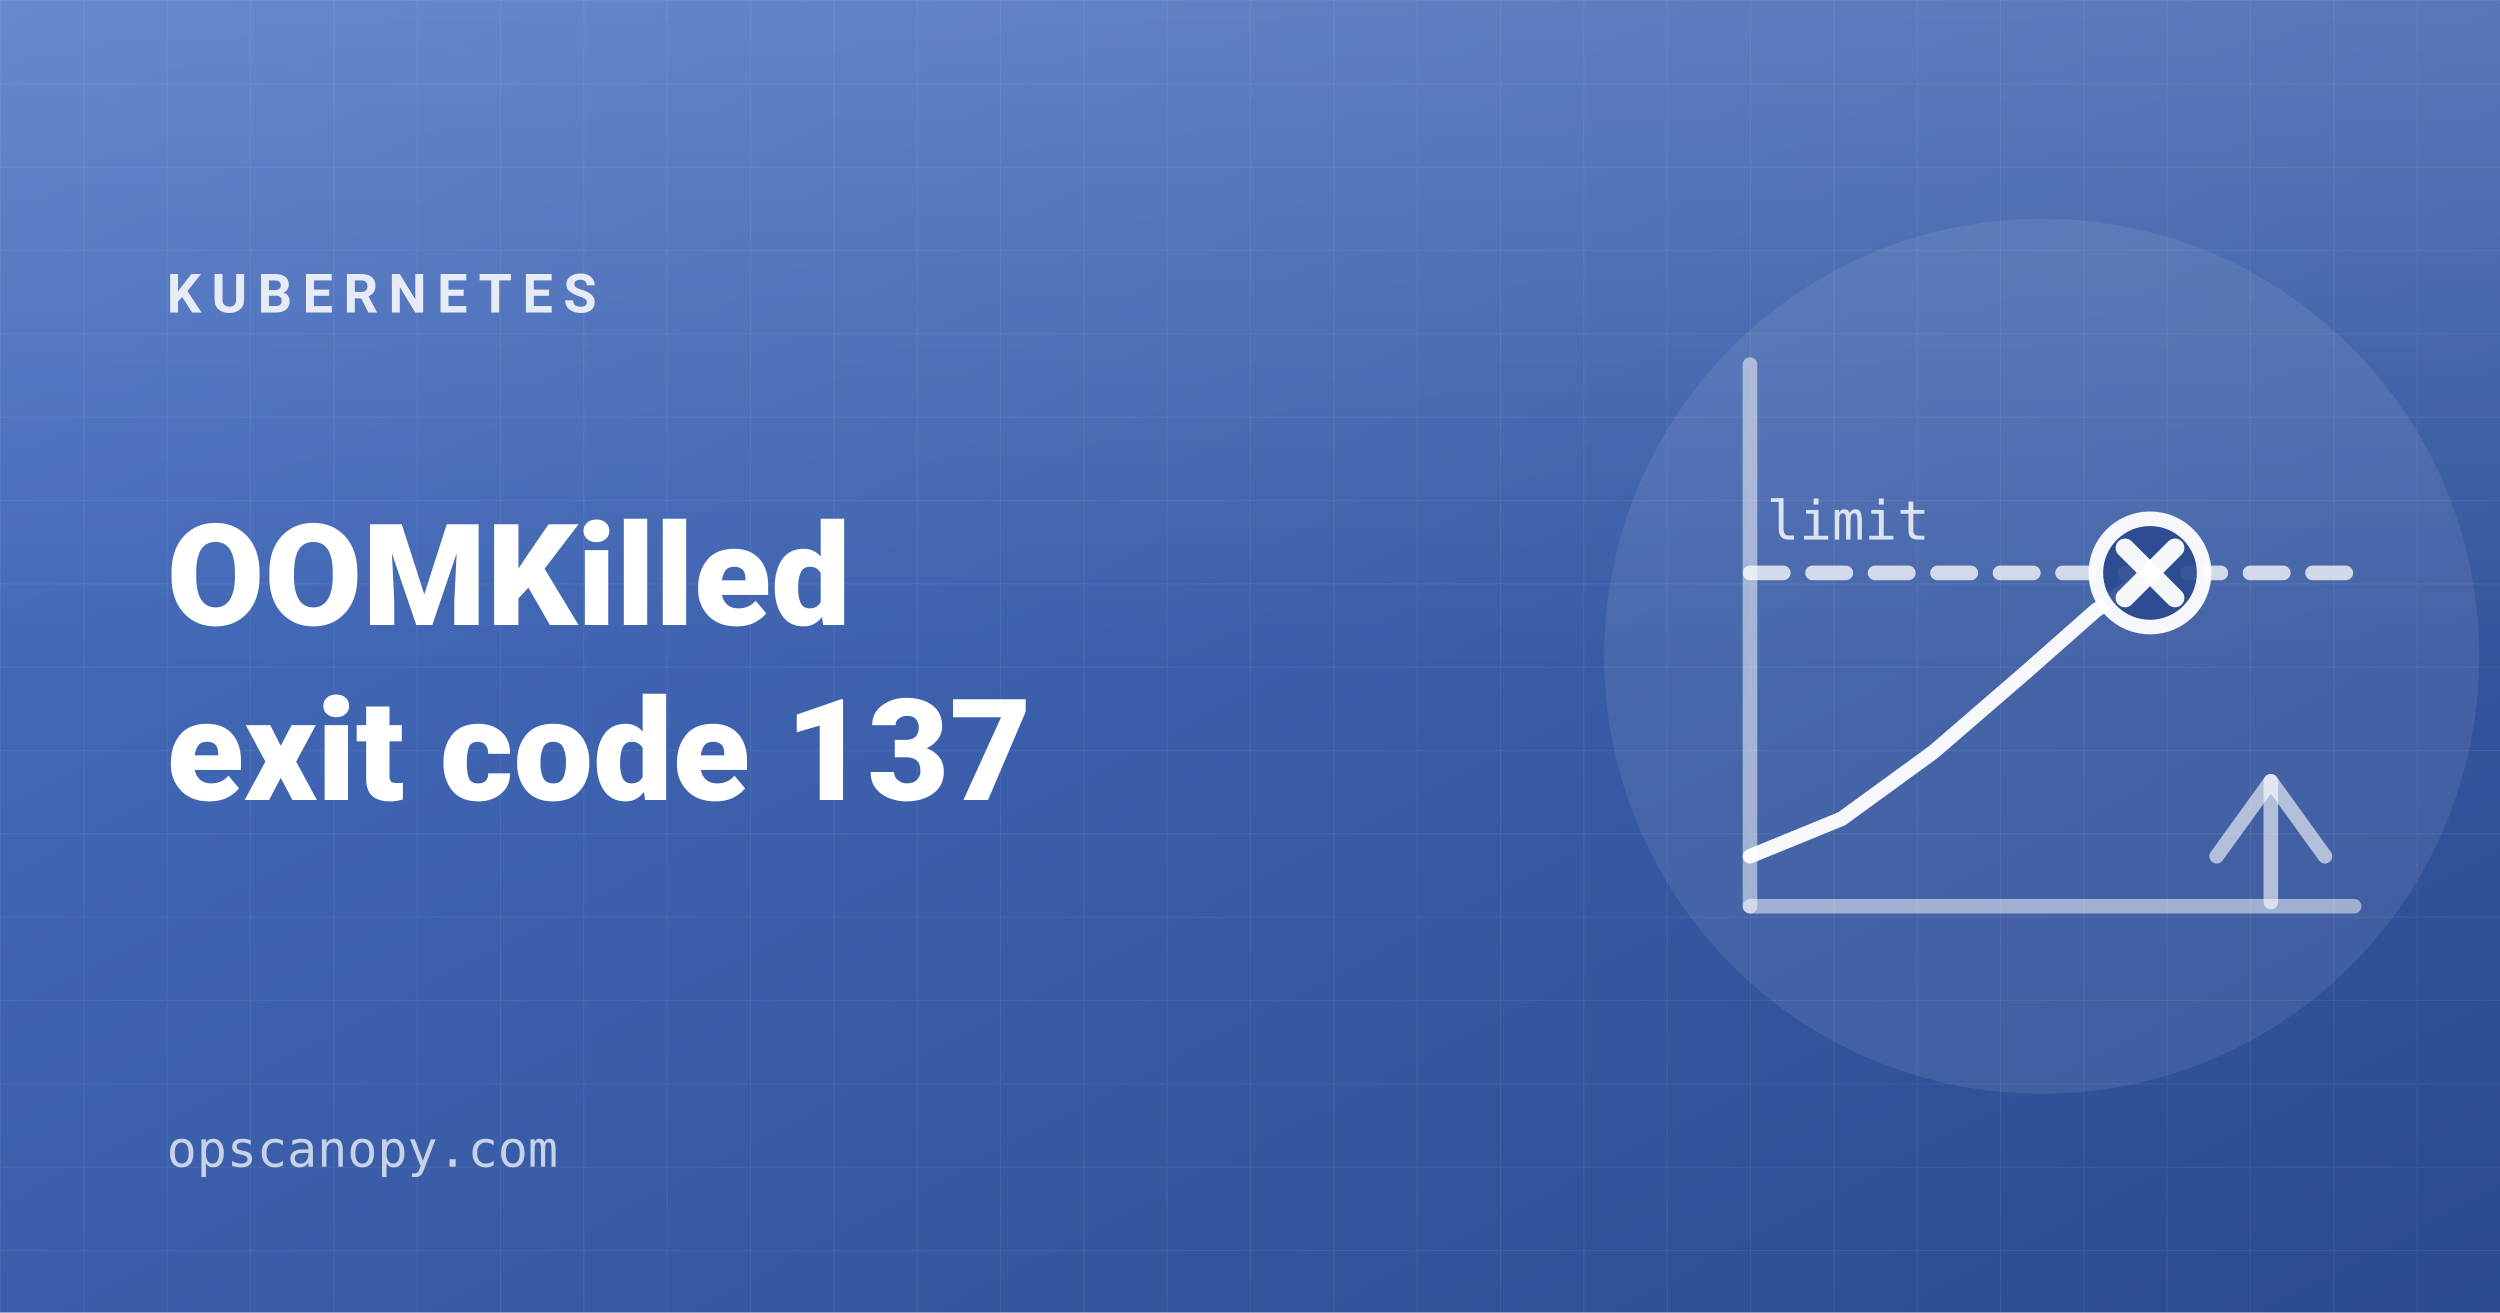
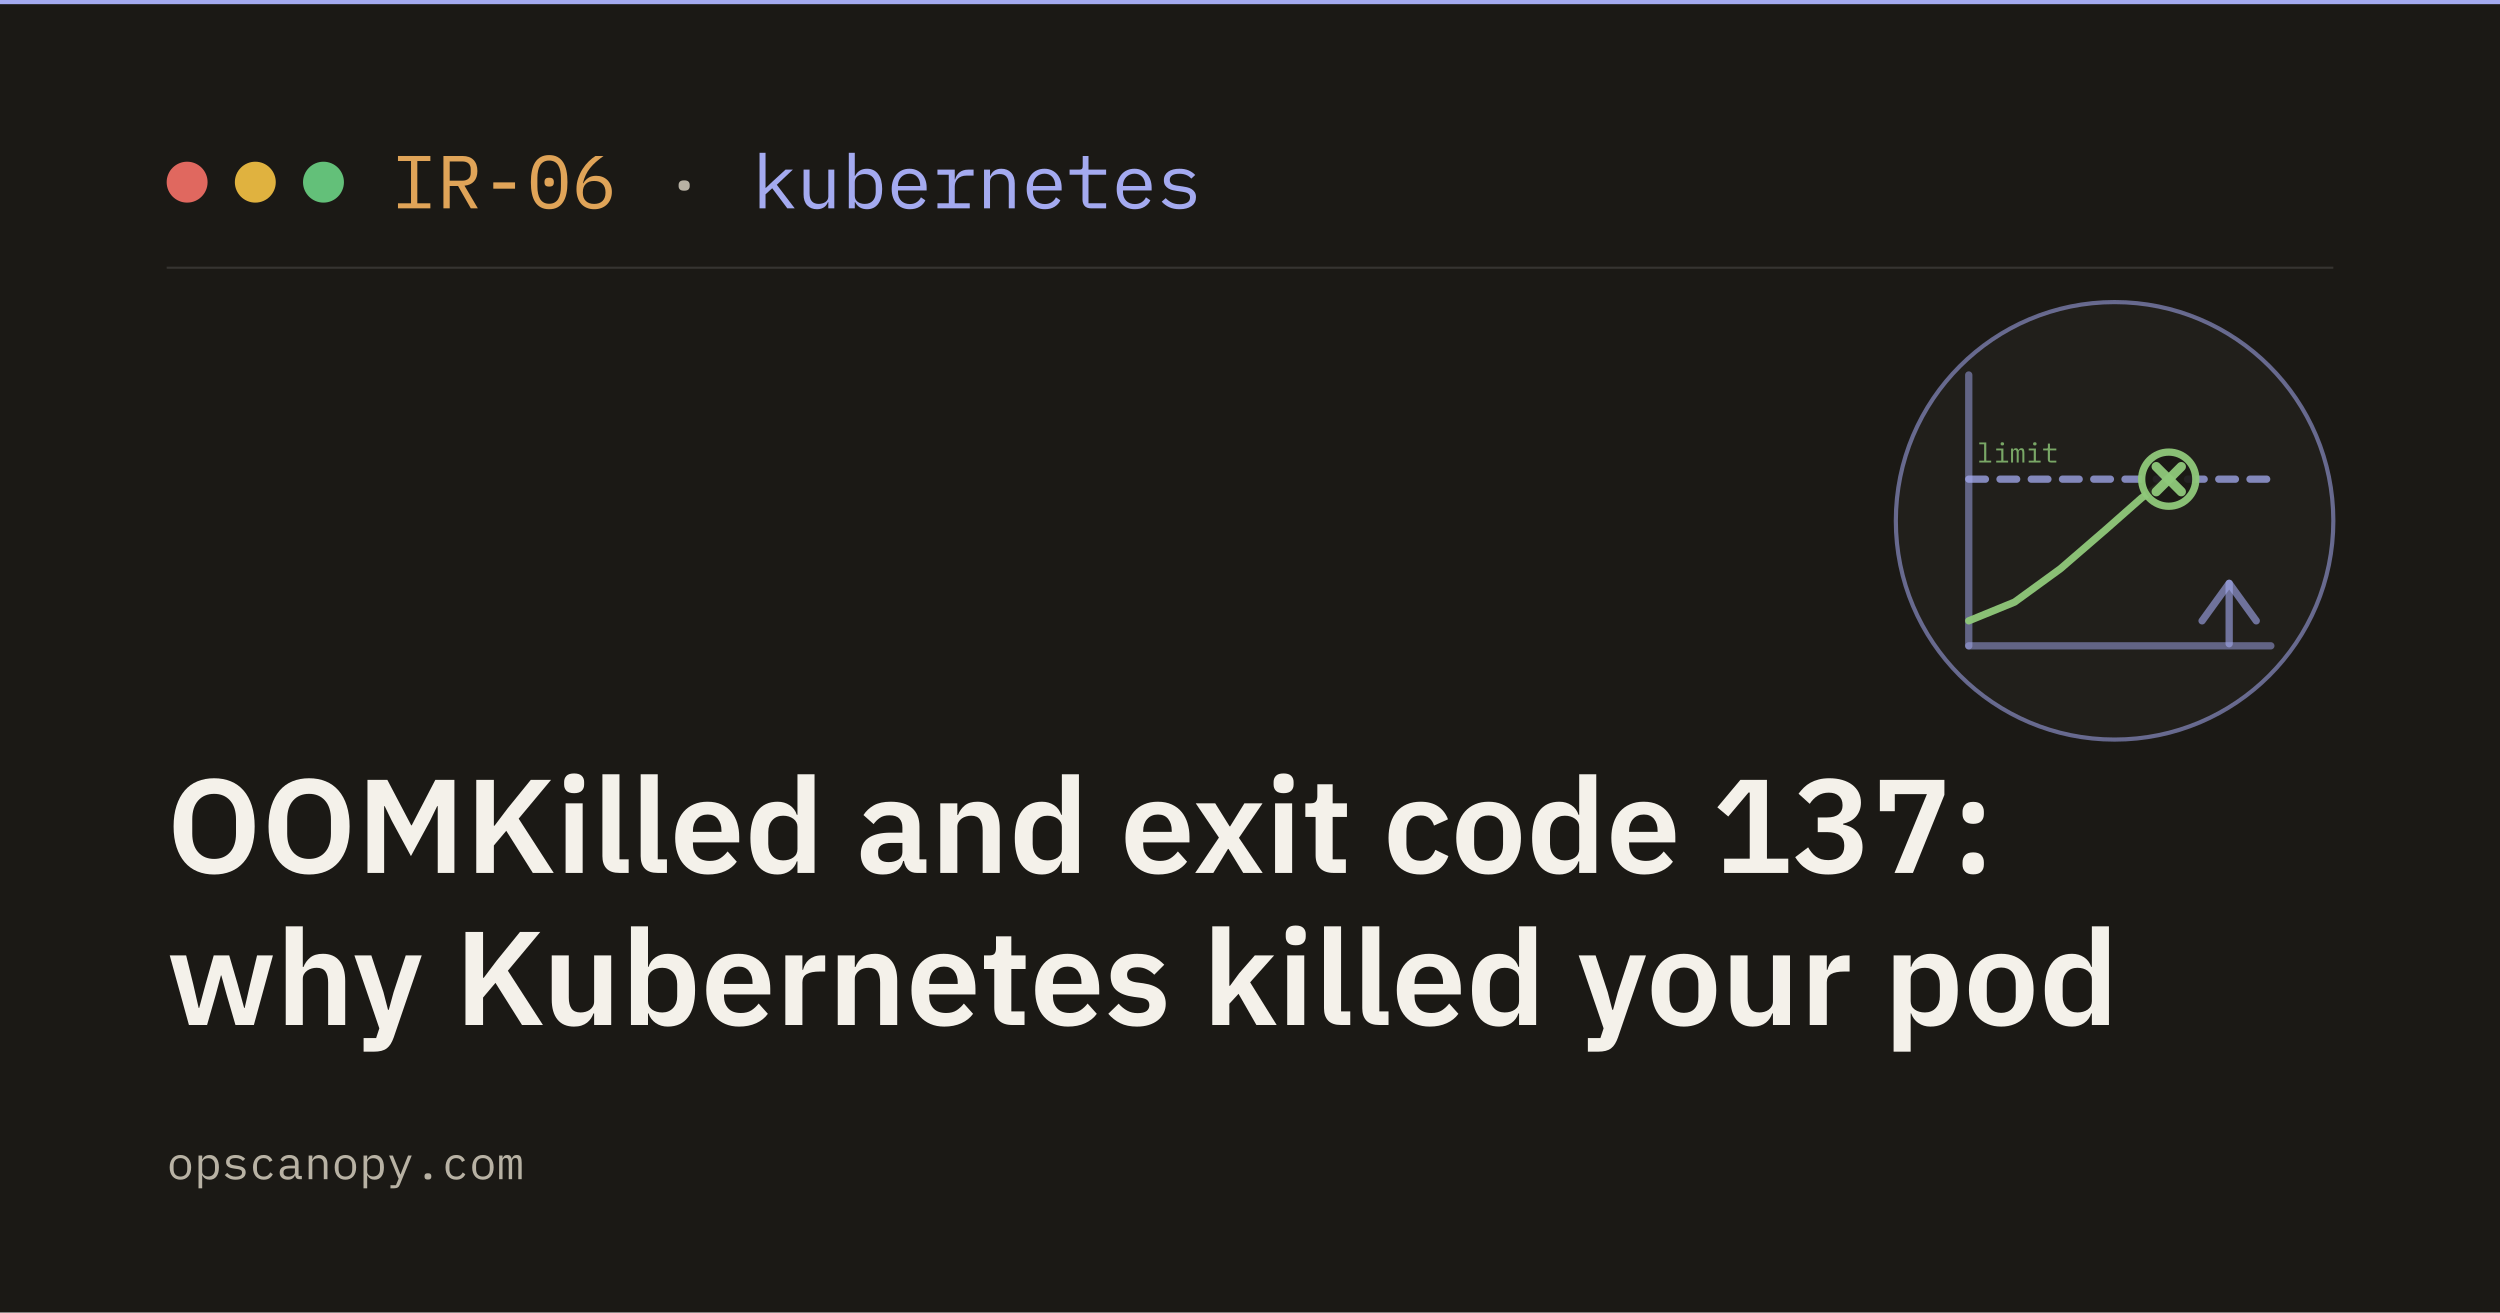
<svg xmlns="http://www.w3.org/2000/svg" viewBox="0 0 1200 630" role="img" aria-label="OOMKilled and exit code 137 — a container's memory rising past its configured limit line">
  <defs>
-     <linearGradient id="bg" x1="0" y1="0" x2="1" y2="1">
-       <stop offset="0" stop-color="#4a72c4" />
-       <stop offset="1" stop-color="#2b4a8f" />
-     </linearGradient>
-     <linearGradient id="sheen" x1="0" y1="0" x2="0" y2="1">
-       <stop offset="0" stop-color="#ffffff" stop-opacity="0.16" />
-       <stop offset="1" stop-color="#ffffff" stop-opacity="0" />
-     </linearGradient>
-     <pattern id="grid" width="40" height="40" patternUnits="userSpaceOnUse">
-       <path d="M40 0 H0 V40" fill="none" stroke="#ffffff" stroke-opacity="0.07" stroke-width="1" />
-     </pattern>
+     <path id="g0" d="M516 0L84 0L84-67L258-67L258-631L84-631L84-698L516-698L516-631L342-631L342-67L516-67L516 0Z" />
+     <path id="g1" d="M174-298L174 0L90 0L90-698L344-698Q441-698 492-645Q543-592 543-497L543-497Q543-412 499-361Q455-310 371-302L371-302L549 0L455 0L285-298L174-298ZM174-369L342-369Q395-369 424.5-395.5Q454-422 454-471L454-471L454-523Q454-572 424.5-598.5Q395-625 342-625L342-625L174-625L174-369Z" />
+     <path id="g2" d="M445-262L155-262L155-346L445-346L445-262Z" />
+     <path id="g3" d="M300 12L300 12Q236 12 190-12.5Q144-37 114-83Q84-129 70-196Q56-263 56-349L56-349Q56-434 70-501.5Q84-569 114-615Q144-661 190-685.5Q236-710 300-710L300-710Q364-710 410-685.5Q456-661 486-615Q516-569 530-501.5Q544-434 544-349L544-349Q544-263 530-196Q516-129 486-83Q456-37 410-12.5Q364 12 300 12ZM300-61L300-61Q342-61 372-77.5Q402-94 420.5-124Q439-154 448-196.5Q457-239 457-292L457-292L457-406Q457-458 448-501Q439-544 420.5-574Q402-604 372-620.5Q342-637 300-637L300-637Q258-637 228-620.5Q198-604 179.5-574Q161-544 152-501Q143-458 143-406L143-406L143-292Q143-239 152-196.5Q161-154 179.5-124Q198-94 228-77.5Q258-61 300-61ZM300-290L300-290Q265-290 251.5-304Q238-318 238-338L238-338L238-360Q238-380 251.5-394Q265-408 300-408L300-408Q335-408 348.5-394Q362-380 362-360L362-360L362-338Q362-318 348.5-304Q335-290 300-290Z" />
+     <path id="g4" d="M301 12L301 12Q246 12 202-6.5Q158-25 127.5-59.5Q97-94 80.5-144Q64-194 64-256L64-256Q64-334 87.5-402.5Q111-471 147.5-527.5Q184-584 229-627.5Q274-671 317-698L317-698L425-698Q368-657 323.5-618Q279-579 245-536.5Q211-494 188-445.5Q165-397 150-336L150-336L155-334Q180-377 221-405.5Q262-434 327-434L327-434Q373-434 411-419Q449-404 477-376Q505-348 520.5-308Q536-268 536-219L536-219Q536-168 519-125.5Q502-83 471.5-52.5Q441-22 397.5-5Q354 12 301 12ZM300-59L300-59Q372-59 411.5-98Q451-137 451-208L451-208L451-216Q451-287 411.5-326Q372-365 300-365L300-365Q228-365 188.5-326Q149-287 149-216L149-216L149-208Q149-137 188.5-98Q228-59 300-59Z" />
+     <path id="g5" d="M300-235L300-235Q259-235 242.5-252Q226-269 226-295L226-295L226-313Q226-339 242.5-356Q259-373 300-373L300-373Q341-373 357.5-356Q374-339 374-313L374-313L374-295Q374-269 357.5-252Q341-235 300-235Z" />
+     <path id="g6" d="M105 0L105-740L185-740L185-273L189-273L279-358L451-516L549-516L335-314L574 0L475 0L274-268L185-187L185 0L105 0Z" />
+     <path id="g7" d="M422 0L422-84L418-84Q410-65 398-47.5Q386-30 368.5-17Q351-4 327 4Q303 12 271 12L271 12Q190 12 141-39.5Q92-91 92-185L92-185L92-516L172-516L172-199Q172-128 203-93.5Q234-59 294-59L294-59Q318-59 341-65Q364-71 382-83Q400-95 411-113.5Q422-132 422-158L422-158L422-516L502-516L502 0L422 0Z" />
+     <path id="g8" d="M95 0L95-740L175-740L175-432L179-432Q229-528 338-528L338-528Q433-528 486.5-457Q540-386 540-258L540-258Q540-130 486.5-59Q433 12 338 12L338 12Q229 12 179-84L179-84L175-84L175 0L95 0ZM307-59L307-59Q377-59 415.5-101.5Q454-144 454-214L454-214L454-302Q454-372 415.5-414.5Q377-457 307-457L307-457Q280-457 256-450Q232-443 214-429.5Q196-416 185.5-396.5Q175-377 175-351L175-351L175-165Q175-139 185.5-119.5Q196-100 214-86.5Q232-73 256-66Q280-59 307-59Z" />
+     <path id="g9" d="M309 12L309 12Q253 12 208.5-7Q164-26 132.5-61.5Q101-97 84-146.5Q67-196 67-257L67-257Q67-319 84.5-369Q102-419 133-454.5Q164-490 207.5-509Q251-528 304-528L304-528Q356-528 398.5-509Q441-490 471-456.5Q501-423 517-377Q533-331 533-276L533-276L533-238L151-238L151-214Q151-180 162-151Q173-122 193.5-101Q214-80 243.5-68.5Q273-57 309-57L309-57Q361-57 399-81Q437-105 457-147L457-147L516-107Q493-55 439.5-21.5Q386 12 309 12ZM304-462L304-462Q271-462 243-450Q215-438 194.5-417Q174-396 162.5-367.5Q151-339 151-305L151-305L151-298L447-298L447-309Q447-343 436.5-371Q426-399 407.5-419.5Q389-440 362.5-451Q336-462 304-462Z" />
+     <path id="g10" d="M77 0L77-68L228-68L228-448L77-448L77-516L308-516L308-386L313-386Q329-447 373.5-481.5Q418-516 487-516L487-516L559-516L559-436L462-436Q393-436 350.5-396Q308-356 308-291L308-291L308-68L508-68L508 0L77 0Z" />
+     <path id="g11" d="M178 0L98 0L98-516L178-516L178-432L182-432Q190-451 202-468.5Q214-486 231.5-499Q249-512 273-520Q297-528 329-528L329-528Q410-528 459-476.5Q508-425 508-331L508-331L508 0L428 0L428-317Q428-388 397-422.5Q366-457 306-457L306-457Q282-457 259-451Q236-445 218-433Q200-421 189-402Q178-383 178-358L178-358L178 0Z" />
+     <path id="g12" d="M526 0L325 0Q266 0 238.5-33Q211-66 211-118L211-118L211-448L39-448L39-516L167-516Q193-516 203.5-526.5Q214-537 214-563L214-563L214-698L291-698L291-516L526-516L526-448L291-448L291-68L526-68L526 0Z" />
+     <path id="g13" d="M306 12L306 12Q225 12 166.5-15.5Q108-43 67-89L67-89L121-136Q158-97 202-76Q246-55 308-55L308-55Q368-55 406.5-76.5Q445-98 445-144L445-144Q445-164 437.5-177.5Q430-191 417-199Q404-207 388-211.5Q372-216 354-219L354-219L273-231Q246-235 214.5-242Q183-249 157-264.5Q131-280 113.5-306Q96-332 96-374L96-374Q96-413 111.5-441.5Q127-470 155-489.5Q183-509 221-518.5Q259-528 304-528L304-528Q374-528 425.5-506Q477-484 514-445L514-445L462-396Q453-407 439.5-418.5Q426-430 406.5-439.5Q387-449 361-455Q335-461 301-461L301-461Q240-461 207.5-440Q175-419 175-379L175-379Q175-359 182.5-345.5Q190-332 203-324Q216-316 232.5-311.5Q249-307 266-304L266-304L347-292Q375-288 406-281Q437-274 463-258.5Q489-243 506.5-217Q524-191 524-149L524-149Q524-72 464.5-30Q405 12 306 12Z" />
+     <path id="g14" d="M356 12L356 12Q287 12 231-11Q175-34 135.5-80Q96-126 74-193Q52-260 52-349L52-349Q52-437 74-504.5Q96-572 135.5-618Q175-664 231-687Q287-710 356-710L356-710Q425-710 481-687Q537-664 577-618Q617-572 638.5-504.5Q660-437 660-349L660-349Q660-260 638.5-193Q617-126 577-80Q537-34 481-11Q425 12 356 12ZM356-105L356-105Q431-105 475.5-155Q520-205 520-295L520-295L520-403Q520-493 475.5-543Q431-593 356-593L356-593Q281-593 236.5-543Q192-493 192-403L192-403L192-295Q192-205 236.5-155Q281-105 356-105Z" />
+     <path id="g15" d="M609 0L609-501L605-501L551-390L408-126L265-390L211-501L207-501L207 0L82 0L82-698L231-698L410-357L414-357L591-698L734-698L734 0L609 0Z" />
+     <path id="g16" d="M506 0L307-316L214-206L214 0L82 0L82-698L214-698L214-354L219-354L318-485L491-698L643-698L400-407L663 0L506 0Z" />
+     <path id="g17" d="M138-598L138-598Q98-598 80.5-616Q63-634 63-662L63-662L63-682Q63-710 80.5-728Q98-746 138-746L138-746Q177-746 195-728Q213-710 213-682L213-682L213-662Q213-634 195-616Q177-598 138-598ZM74 0L74-522L202-522L202 0L74 0Z" />
+     <path id="g18" d="M271 0L202 0Q136 0 105-33Q74-66 74-126L74-126L74-740L202-740L202-102L271-102L271 0Z" />
+     <path id="g19" d="M285 12L285 12Q227 12 181.5-7.5Q136-27 104.5-62.5Q73-98 56-148.5Q39-199 39-262L39-262Q39-324 55.5-374Q72-424 103-459.5Q134-495 179-514.5Q224-534 281-534L281-534Q342-534 387-513Q432-492 461-456Q490-420 504.5-372.5Q519-325 519-271L519-271L519-229L172-229L172-216Q172-159 204-124.5Q236-90 299-90L299-90Q347-90 377.5-110Q408-130 432-161L432-161L501-84Q469-39 413.5-13.5Q358 12 285 12ZM283-438L283-438Q232-438 202-404Q172-370 172-316L172-316L172-308L386-308L386-317Q386-371 359.5-404.5Q333-438 283-438Z" />
+     <path id="g20" d="M398 0L398-87L393-87Q379-42 340-15Q301 12 249 12L249 12Q150 12 97.5-59Q45-130 45-262L45-262Q45-393 97.5-463.5Q150-534 249-534L249-534Q301-534 340-507.5Q379-481 393-436L393-436L398-436L398-740L526-740L526 0L398 0ZM290-94L290-94Q336-94 367-116Q398-138 398-179L398-179L398-345Q398-383 367-406Q336-429 290-429L290-429Q240-429 209.5-395.5Q179-362 179-306L179-306L179-216Q179-160 209.5-127Q240-94 290-94Z" />
+     <path id="g21" d="M529 0L458 0Q416 0 391.5-24.5Q367-49 361-90L361-90L355-90Q342-39 302-13.5Q262 12 203 12L203 12Q123 12 80-30Q37-72 37-142L37-142Q37-223 95-262.5Q153-302 260-302L260-302L349-302L349-340Q349-384 326-408Q303-432 252-432L252-432Q207-432 179.5-412.5Q152-393 133-366L133-366L57-434Q86-479 134-506.5Q182-534 261-534L261-534Q367-534 422-486Q477-438 477-348L477-348L477-102L529-102L529 0ZM246-81L246-81Q289-81 319-100Q349-119 349-156L349-156L349-225L267-225Q167-225 167-161L167-161L167-144Q167-112 187.5-96.5Q208-81 246-81Z" />
+     <path id="g22" d="M202 0L74 0L74-522L202-522L202-435L207-435Q223-477 257.5-505.5Q292-534 353-534L353-534Q434-534 477-481Q520-428 520-330L520-330L520 0L392 0L392-317Q392-373 372-401Q352-429 306-429L306-429Q286-429 267.5-423.5Q249-418 234.5-407.5Q220-397 211-381.5Q202-366 202-345L202-345L202 0Z" />
+     <path id="g23" d="M155 0L19 0L197-265L23-522L169-522L277-349L281-349L388-522L524-522L347-263L525 0L379 0L269-180L265-180L155 0Z" />
+     <path id="g24" d="M329 0L237 0Q171 0 136.5-34.5Q102-69 102-133L102-133L102-420L25-420L25-522L65-522Q94-522 104.5-535.5Q115-549 115-576L115-576L115-665L230-665L230-522L337-522L337-420L230-420L230-102L329-102L329 0Z" />
+     <path id="g25" d="M280 12L280 12Q222 12 177-7Q132-26 101.5-62Q71-98 55-148.5Q39-199 39-262L39-262Q39-325 55-375Q71-425 101.5-460.5Q132-496 177-515Q222-534 280-534L280-534Q359-534 410.5-499Q462-464 485-402L485-402L380-355Q371-388 346.5-409.5Q322-431 280-431L280-431Q226-431 199.5-397Q173-363 173-308L173-308L173-213Q173-158 199.5-124.5Q226-91 280-91L280-91Q326-91 351-114.5Q376-138 390-173L390-173L488-126Q462-57 409-22.5Q356 12 280 12Z" />
+     <path id="g26" d="M281 12L281 12Q225 12 180.5-7Q136-26 104.5-62Q73-98 56-148.5Q39-199 39-262L39-262Q39-325 56-375Q73-425 104.5-460.5Q136-496 180.5-515Q225-534 281-534L281-534Q337-534 382-515Q427-496 458.5-460.5Q490-425 507-375Q524-325 524-262L524-262Q524-199 507-148.5Q490-98 458.5-62Q427-26 382-7Q337 12 281 12ZM281-91L281-91Q332-91 361-122Q390-153 390-213L390-213L390-310Q390-369 361-400Q332-431 281-431L281-431Q231-431 202-400Q173-369 173-310L173-310L173-213Q173-153 202-122Q231-91 281-91Z" />
+     <path id="g27" d="M572 0L91 0L91-107L283-107L283-603L274-603L122-423L40-492L213-698L412-698L412-107L572-107L572 0Z" />
+     <path id="g28" d="M193-416L262-416Q322-416 350.5-440.5Q379-465 379-503L379-503L379-510Q379-553 351.5-577.5Q324-602 276-602L276-602Q230-602 194.5-580Q159-558 133-518L133-518L49-594Q67-618 88.5-639.5Q110-661 138-676.5Q166-692 201-701Q236-710 280-710L280-710Q333-710 376.5-697.5Q420-685 451.5-661Q483-637 500-603.5Q517-570 517-528L517-528Q517-494 506.5-467Q496-440 477.5-420Q459-400 434.5-387.5Q410-375 383-369L383-369L383-363Q413-357 440-344Q467-331 486.5-309.5Q506-288 517.5-259Q529-230 529-193L529-193Q529-147 510.5-109Q492-71 458-44Q424-17 377-2.5Q330 12 272 12L272 12Q221 12 182 1.5Q143-9 113.5-27Q84-45 62-68.5Q40-92 24-118L24-118L121-192Q133-171 147-153.5Q161-136 179-123Q197-110 220-103Q243-96 272-96L272-96Q330-96 361-124Q392-152 392-201L392-201L392-208Q392-256 358.5-281Q325-306 262-306L262-306L193-306L193-416Z" />
+     <path id="g29" d="M307 0L169 0L412-591L171-591L171-463L59-463L59-698L543-698L543-585L307 0Z" />
+     <path id="g30" d="M159 11L159 11Q118 11 98.5-9.5Q79-30 79-62L79-62L79-80Q79-112 98.5-133Q118-154 159-154L159-154Q201-154 220-133Q239-112 239-80L239-80L239-62Q239-30 220-9.5Q201 11 159 11ZM159-368L159-368Q118-368 98.5-388.5Q79-409 79-441L79-441L79-459Q79-491 98.5-512Q118-533 159-533L159-533Q201-533 220-512Q239-491 239-459L239-459L239-441Q239-409 220-388.5Q201-368 159-368Z" />
+     <path id="g31" d="M167 0L23-522L146-522L199-307L240-128L244-128L292-307L353-522L469-522L532-307L581-128L585-128L626-307L678-522L797-522L654 0L516 0L449-230L410-372L407-372L369-230L303 0L167 0Z" />
+     <path id="g32" d="M74 0L74-740L202-740L202-435L207-435Q223-477 257.5-505.5Q292-534 353-534L353-534Q434-534 477-481Q520-428 520-330L520-330L520 0L392 0L392-317Q392-373 372-401Q352-429 306-429L306-429Q286-429 267.5-423.5Q249-418 234.5-407.5Q220-397 211-381.5Q202-366 202-345L202-345L202 0L74 0Z" />
+     <path id="g33" d="M303-246L394-522L514-522L304 93Q294 121 281.5 141.5Q269 162 252 175Q235 188 211 194Q187 200 155 200L155 200L78 200L78 98L172 98L196 25L9-522L136-522L227-246L261-114L267-114L303-246Z" />
+     <path id="g34" d="M386 0L386-87L381-87Q374-67 362.5-49.5Q351-32 333.5-18Q316-4 291.5 4Q267 12 235 12L235 12Q154 12 111-41Q68-94 68-192L68-192L68-522L196-522L196-205Q196-151 217-122.5Q238-94 284-94L284-94Q303-94 321.5-99Q340-104 354-114.5Q368-125 377-140.5Q386-156 386-177L386-177L386-522L514-522L514 0L386 0Z" />
+     <path id="g35" d="M74 0L74-740L202-740L202-436L206-436Q220-481 259-507.5Q298-534 350-534L350-534Q450-534 502.5-463.5Q555-393 555-262L555-262Q555-130 502.5-59Q450 12 350 12L350 12Q298 12 259.5-15Q221-42 206-87L206-87L202-87L202 0L74 0ZM309-94L309-94Q359-94 390-127Q421-160 421-216L421-216L421-306Q421-362 390-395.5Q359-429 309-429L309-429Q263-429 232.5-406Q202-383 202-345L202-345L202-179Q202-138 232.5-116Q263-94 309-94Z" />
+     <path id="g36" d="M202 0L74 0L74-522L202-522L202-414L207-414Q212-435 222.5-454.5Q233-474 250-489Q267-504 290.5-513Q314-522 345-522L345-522L373-522L373-401L333-401Q268-401 235-382Q202-363 202-320L202-320L202 0Z" />
+     <path id="g37" d="M245 12L245 12Q170 12 119-13.5Q68-39 29-84L29-84L107-160Q136-127 170.5-108Q205-89 250-89L250-89Q296-89 316.5-105Q337-121 337-149L337-149Q337-172 322.5-185.5Q308-199 273-204L273-204L221-211Q136-222 91.5-259.5Q47-297 47-369L47-369Q47-407 61-437.5Q75-468 101-489.5Q127-511 163.5-522.5Q200-534 245-534L245-534Q283-534 312.5-528.5Q342-523 366-512.5Q390-502 410-486.5Q430-471 449-452L449-452L374-377Q351-401 319-417Q287-433 249-433L249-433Q207-433 188.5-418Q170-403 170-379L170-379Q170-353 185.5-339.5Q201-326 238-320L238-320L291-313Q460-289 460-159L460-159Q460-121 444.5-89.5Q429-58 401-35.5Q373-13 333.5-0.5Q294 12 245 12Z" />
+     <path id="g38" d="M74 0L74-740L202-740L202-294L207-294L276-388L393-522L538-522L358-320L557 0L405 0L271-234L202-159L202 0L74 0Z" />
+     <path id="g39" d="M74 200L74-522L202-522L202-436L206-436Q220-481 259-507.5Q298-534 350-534L350-534Q450-534 502.5-463.5Q555-393 555-262L555-262Q555-130 502.5-59Q450 12 350 12L350 12Q298 12 259.5-15Q221-42 206-87L206-87L202-87L202 200L74 200ZM309-94L309-94Q359-94 390-127Q421-160 421-216L421-216L421-306Q421-362 390-395.5Q359-429 309-429L309-429Q263-429 232.5-406Q202-383 202-345L202-345L202-179Q202-138 232.5-116Q263-94 309-94Z" />
+     <path id="g40" d="M80 0L80-68L260-68L260-672L80-672L80-740L340-740L340-68L520-68L520 0L80 0Z" />
+     <path id="g41" d="M332-630L332-630Q297-630 283-644.5Q269-659 269-681L269-681L269-697Q269-719 283-733.5Q297-748 332-748L332-748Q367-748 381-733.5Q395-719 395-697L395-697L395-681Q395-659 381-644.5Q367-630 332-630ZM106 0L106-68L292-68L292-448L106-448L106-516L372-516L372-68L546-68L546 0L106 0Z" />
+     <path id="g42" d="M128 0L54 0L54-516L128-516L128-456L132-456Q144-486 166-507Q188-528 231-528L231-528Q276-528 298-505.5Q320-483 325-447L325-447L328-447Q342-482 368-505Q394-528 440-528L440-528Q503-528 524.5-484Q546-440 546-358L546-358L546 0L472 0L472-345Q472-411 458.5-436.5Q445-462 409-462L409-462Q377-462 357-441.5Q337-421 337-379L337-379L337 0L263 0L263-345Q263-411 249.5-436.5Q236-462 201-462L201-462Q169-462 148.5-441.5Q128-421 128-379L128-379L128 0Z" />
+     <path id="g43" d="M300 12L300 12Q246 12 202.5-7Q159-26 128.5-61.5Q98-97 82-146.5Q66-196 66-258L66-258Q66-319 82-369Q98-419 128.5-454.5Q159-490 202.5-509Q246-528 300-528L300-528Q354-528 397.5-509Q441-490 471.5-454.5Q502-419 518-369Q534-319 534-258L534-258Q534-196 518-146.5Q502-97 471.5-61.5Q441-26 397.5-7Q354 12 300 12ZM300-57L300-57Q367-57 408-97Q449-137 449-221L449-221L449-295Q449-379 408-419Q367-459 300-459L300-459Q233-459 192-419Q151-379 151-295L151-295L151-221Q151-137 192-97Q233-57 300-57Z" />
+     <path id="g44" d="M95 200L95-516L175-516L175-432L179-432Q229-528 338-528L338-528Q433-528 486.5-457Q540-386 540-258L540-258Q540-130 486.5-59Q433 12 338 12L338 12Q229 12 179-84L179-84L175-84L175 200L95 200ZM307-59L307-59Q377-59 415.5-101.5Q454-144 454-214L454-214L454-302Q454-372 415.5-414.5Q377-457 307-457L307-457Q280-457 256-450Q232-443 214-429.5Q196-416 185.5-396.5Q175-377 175-351L175-351L175-165Q175-139 185.5-119.5Q196-100 214-86.5Q232-73 256-66Q280-59 307-59Z" />
+     <path id="g45" d="M318 12L318 12Q262 12 218.5-7.5Q175-27 145-62Q115-97 99.5-147Q84-197 84-258L84-258Q84-319 100-369Q116-419 146-454.5Q176-490 219-509Q262-528 317-528L317-528Q392-528 439-495Q486-462 508-409L508-409L444-375Q430-415 397.5-437Q365-459 317-459L317-459Q282-459 254.5-447.5Q227-436 208-415Q189-394 179.5-365Q170-336 170-302L170-302L170-214Q170-180 179.5-151Q189-122 208-101Q227-80 255-68.5Q283-57 319-57L319-57Q371-57 405-81Q439-105 459-147L459-147L516-108Q493-56 444.5-22Q396 12 318 12Z" />
+     <path id="g46" d="M550 0L495 0Q448 0 428-24Q408-48 403-84L403-84L398-84Q381-39 343.5-13.5Q306 12 243 12L243 12Q162 12 114-30Q66-72 66-145L66-145Q66-217 118.5-256Q171-295 288-295L288-295L398-295L398-346Q398-403 366-431.5Q334-460 275-460L275-460Q223-460 190-439.5Q157-419 137-384L137-384L83-424Q93-444 110-463Q127-482 152-496.5Q177-511 209-519.5Q241-528 280-528L280-528Q371-528 424.5-482Q478-436 478-354L478-354L478-70L550-70L550 0ZM257-55L257-55Q288-55 313.5-62.5Q339-70 358-82.5Q377-95 387.5-112.5Q398-130 398-150L398-150L398-235L288-235Q216-235 183-215Q150-195 150-157L150-157L150-136Q150-96 178.5-75.5Q207-55 257-55Z" />
+     <path id="g47" d="M380-300L467-516L547-516L291 113Q282 135 271 151.5Q260 168 245 178.5Q230 189 209 194.5Q188 200 159 200L159 200L83 200L83 132L203 132L261-10L53-516L135-516L222-300L299-104L303-104L380-300Z" />
+     <path id="g48" d="M300 9L300 9Q259 9 242.5-8Q226-25 226-51L226-51L226-69Q226-95 242.5-112Q259-129 300-129L300-129Q341-129 357.5-112Q374-95 374-69L374-69L374-51Q374-25 357.5-8Q341 9 300 9Z" />
  </defs>
-   <rect width="1200" height="630" fill="url(#bg)" />
-   <rect width="1200" height="630" fill="url(#grid)" />
-   <rect width="1200" height="320" fill="url(#sheen)" />
-   <circle cx="980" cy="315" r="210" fill="#ffffff" fill-opacity="0.08" />
-   <text x="80" y="150" font-family="ui-sans-serif, system-ui, Segoe UI, Roboto, sans-serif" font-size="26" font-weight="700" letter-spacing="5" fill="#ffffff" fill-opacity="0.85">KUBERNETES</text>
-   <text font-family="ui-sans-serif, system-ui, Segoe UI, Roboto, sans-serif" font-size="68" font-weight="800" fill="#ffffff">
-     <tspan x="80" y="300">OOMKilled</tspan>
-     <tspan x="80" y="384">exit code 137</tspan>
-   </text>
-   <text x="80" y="560" font-family="ui-monospace, SFMono-Regular, Menlo, Consolas, monospace" font-size="24" fill="#ffffff" fill-opacity="0.72">opscanopy.com</text>
-   <g transform="translate(980,315)" stroke="#ffffff" stroke-opacity="0.95" stroke-width="7" fill="none" stroke-linecap="round" stroke-linejoin="round">
-     <line x1="-140" y1="120" x2="150" y2="120" stroke-opacity="0.5" />
-     <line x1="-140" y1="120" x2="-140" y2="-140" stroke-opacity="0.5" />
-     <line x1="-140" y1="-40" x2="150" y2="-40" stroke-dasharray="16 14" stroke-opacity="0.75" />
-     <text x="-132" y="-56" font-family="ui-monospace, SFMono-Regular, Menlo, Consolas, monospace" font-size="26" fill="#ffffff" fill-opacity="0.8" stroke="none">limit</text>
+   <rect width="1200" height="630" fill="#1b1915" />
+   <rect width="1200" height="2" fill="#a4aaf0" />
+   <g data-role="caption">
+     <circle cx="89.82" cy="87.44" r="9.82" fill="#e0685f" />
+     <circle cx="122.55" cy="87.44" r="9.82" fill="#e0b23f" />
+     <circle cx="155.27" cy="87.44" r="9.82" fill="#63c079" />
+     <g transform="translate(188 100) scale(0.036)" fill="#e0a458">
+       <use href="#g0" />
+       <use href="#g1" x="600" />
+       <use href="#g2" x="1200" />
+       <use href="#g3" x="1800" />
+       <use href="#g4" x="2400" />
+     </g>
+     <g transform="translate(296 100) scale(0.036)" fill="#b8b2a4">
+       <use href="#g5" x="600" />
+     </g>
+     <g transform="translate(360.8 100) scale(0.036)" fill="#a4aaf0">
+       <use href="#g6" />
+       <use href="#g7" x="600" />
+       <use href="#g8" x="1200" />
+       <use href="#g9" x="1800" />
+       <use href="#g10" x="2400" />
+       <use href="#g11" x="3000" />
+       <use href="#g9" x="3600" />
+       <use href="#g12" x="4200" />
+       <use href="#g9" x="4800" />
+       <use href="#g13" x="5400" />
+     </g>
+     <rect x="80" y="128" width="1040" height="1" fill="#ffffff" fill-opacity="0.12" />
+   </g>
+   <circle cx="1015" cy="250" r="105" fill="#ffffff" fill-opacity="0.03" stroke="#a4aaf0" stroke-opacity="0.55" stroke-width="2" />
+   <g transform="translate(1015,250) scale(0.5)" stroke="#8fc97a" stroke-opacity="0.95" stroke-width="7" fill="none" stroke-linecap="round" stroke-linejoin="round">
+     <line x1="-140" y1="120" x2="150" y2="120" stroke-opacity="0.5" stroke="#a4aaf0" />
+     <line x1="-140" y1="120" x2="-140" y2="-140" stroke-opacity="0.5" stroke="#a4aaf0" />
+     <line x1="-140" y1="-40" x2="150" y2="-40" stroke-dasharray="16 14" stroke-opacity="0.75" stroke="#a4aaf0" />
    <path d="M-140 96 L-96 78 L-52 46 L-8 8 L26 -22 L52 -40" />
-     <circle cx="52" cy="-40" r="26" fill="#2b4a8f" fill-opacity="0.9" stroke="none" />
+     <circle cx="52" cy="-40" r="26" fill="#1b1915" fill-opacity="0.9" stroke="none" />
    <circle cx="52" cy="-40" r="26" />
    <line x1="40" y1="-52" x2="64" y2="-28" stroke-width="9" />
    <line x1="64" y1="-52" x2="40" y2="-28" stroke-width="9" />
-     <path d="M84 96 L110 60 L136 96" stroke-opacity="0.6" />
-     <path d="M110 60 L110 118" stroke-opacity="0.6" />
+     <path d="M84 96 L110 60 L136 96" stroke-opacity="0.6" stroke="#a4aaf0" />
+     <path d="M110 60 L110 118" stroke-opacity="0.6" stroke="#a4aaf0" />
+     <g transform="translate(-132 -56) scale(0.026)" fill="#8fc97a" fill-opacity="0.8" stroke="none">
+       <use href="#g40" />
+       <use href="#g41" x="600" />
+       <use href="#g42" x="1200" />
+       <use href="#g41" x="1800" />
+       <use href="#g12" x="2400" />
+     </g>
+   </g>
+   <g data-role="title">
+     <g transform="translate(80 419) scale(0.064)" fill="#f4f1ea">
+       <use href="#g14" />
+       <use href="#g14" x="712" />
+       <use href="#g15" x="1424" />
+       <use href="#g16" x="2240" />
+       <use href="#g17" x="2918" />
+       <use href="#g18" x="3194" />
+       <use href="#g18" x="3481" />
+       <use href="#g19" x="3775" />
+       <use href="#g20" x="4333" />
+       <use href="#g21" x="5169" />
+       <use href="#g22" x="5728" />
+       <use href="#g20" x="6316" />
+       <use href="#g19" x="7152" />
+       <use href="#g23" x="7695" />
+       <use href="#g17" x="8239" />
+       <use href="#g24" x="8515" />
+       <use href="#g25" x="9125" />
+       <use href="#g26" x="9633" />
+       <use href="#g20" x="10196" />
+       <use href="#g19" x="10796" />
+       <use href="#g27" x="11590" />
+       <use href="#g28" x="12190" />
+       <use href="#g29" x="12790" />
+       <use href="#g30" x="13390" />
+     </g>
+     <g transform="translate(80 492) scale(0.064)" fill="#f4f1ea">
+       <use href="#g31" />
+       <use href="#g32" x="819" />
+       <use href="#g33" x="1399" />
+       <use href="#g16" x="2159" />
+       <use href="#g34" x="2820" />
+       <use href="#g35" x="3408" />
+       <use href="#g19" x="4008" />
+       <use href="#g36" x="4566" />
+       <use href="#g22" x="4959" />
+       <use href="#g19" x="5547" />
+       <use href="#g24" x="6105" />
+       <use href="#g19" x="6475" />
+       <use href="#g37" x="7033" />
+       <use href="#g38" x="7768" />
+       <use href="#g17" x="8330" />
+       <use href="#g18" x="8606" />
+       <use href="#g18" x="8893" />
+       <use href="#g19" x="9187" />
+       <use href="#g20" x="9745" />
+       <use href="#g33" x="10581" />
+       <use href="#g26" x="11098" />
+       <use href="#g34" x="11661" />
+       <use href="#g36" x="12249" />
+       <use href="#g39" x="12878" />
+       <use href="#g26" x="13478" />
+       <use href="#g20" x="14041" />
+     </g>
+   </g>
+   <g transform="translate(80 566) scale(0.022)" fill="#b8b2a4">
+     <use href="#g43" />
+     <use href="#g44" x="600" />
+     <use href="#g13" x="1200" />
+     <use href="#g45" x="1800" />
+     <use href="#g46" x="2400" />
+     <use href="#g11" x="3000" />
+     <use href="#g43" x="3600" />
+     <use href="#g44" x="4200" />
+     <use href="#g47" x="4800" />
+     <use href="#g48" x="5400" />
+     <use href="#g45" x="6000" />
+     <use href="#g43" x="6600" />
+     <use href="#g42" x="7200" />
  </g>
</svg>
